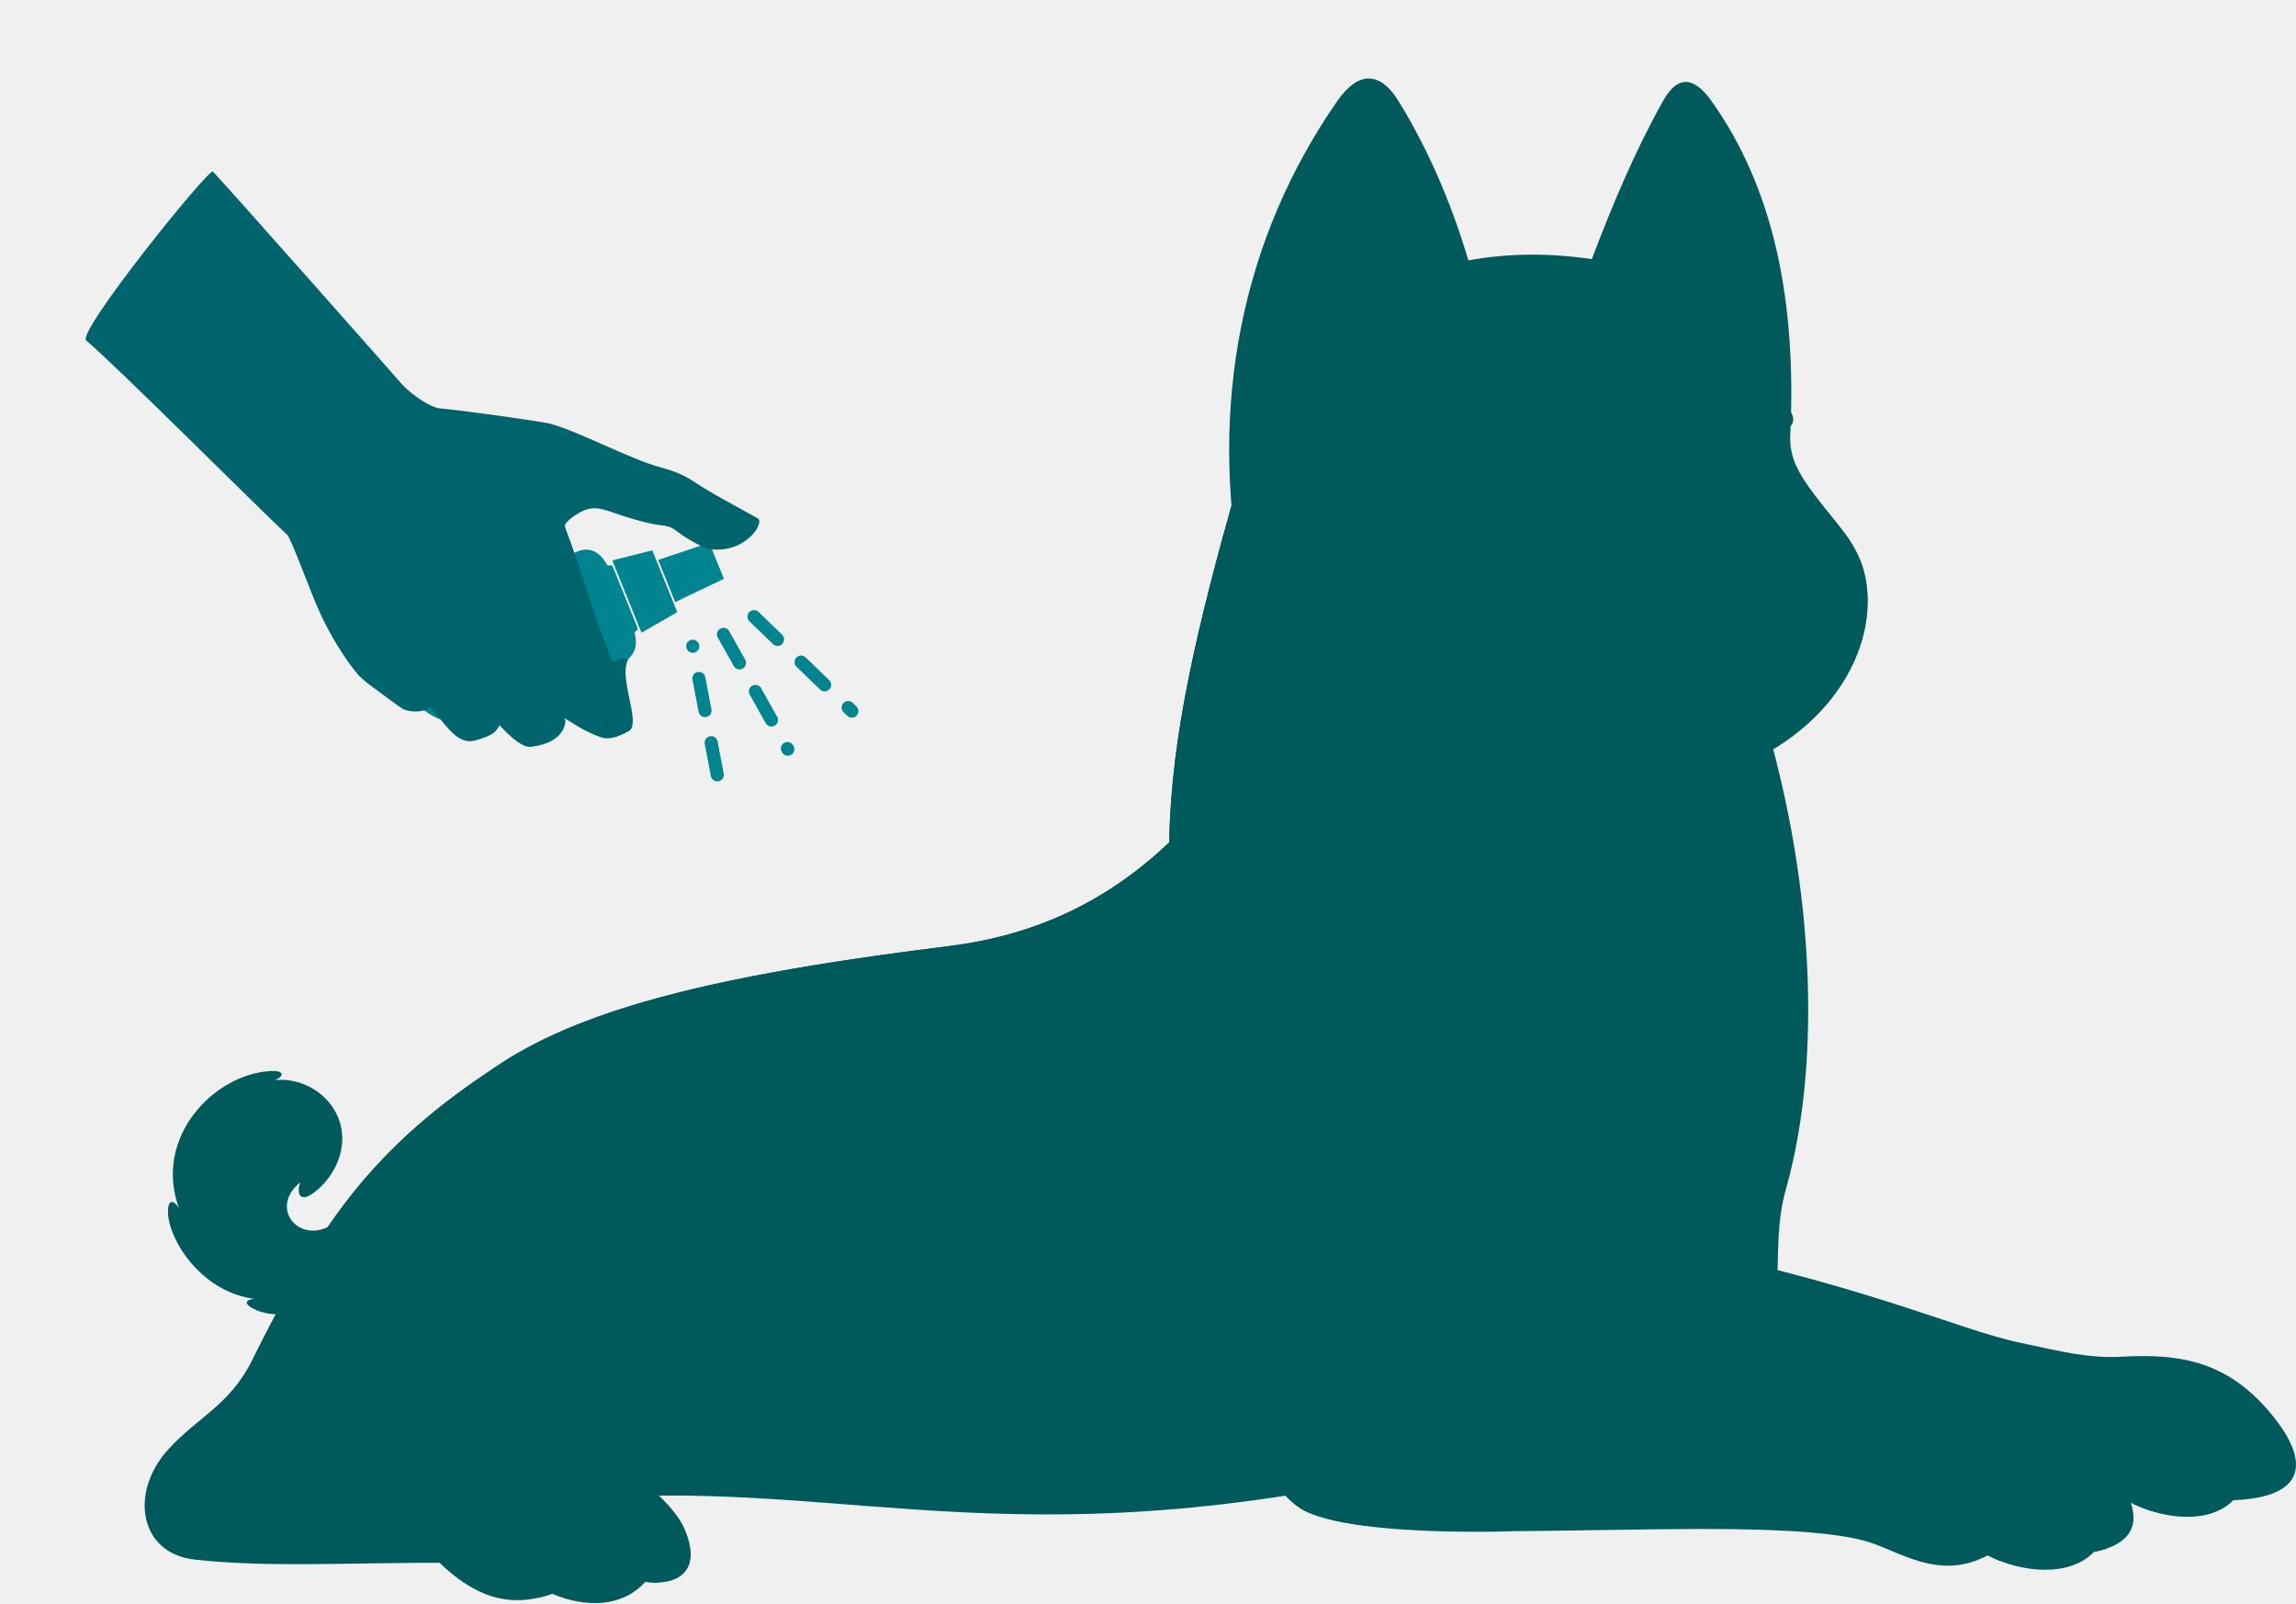
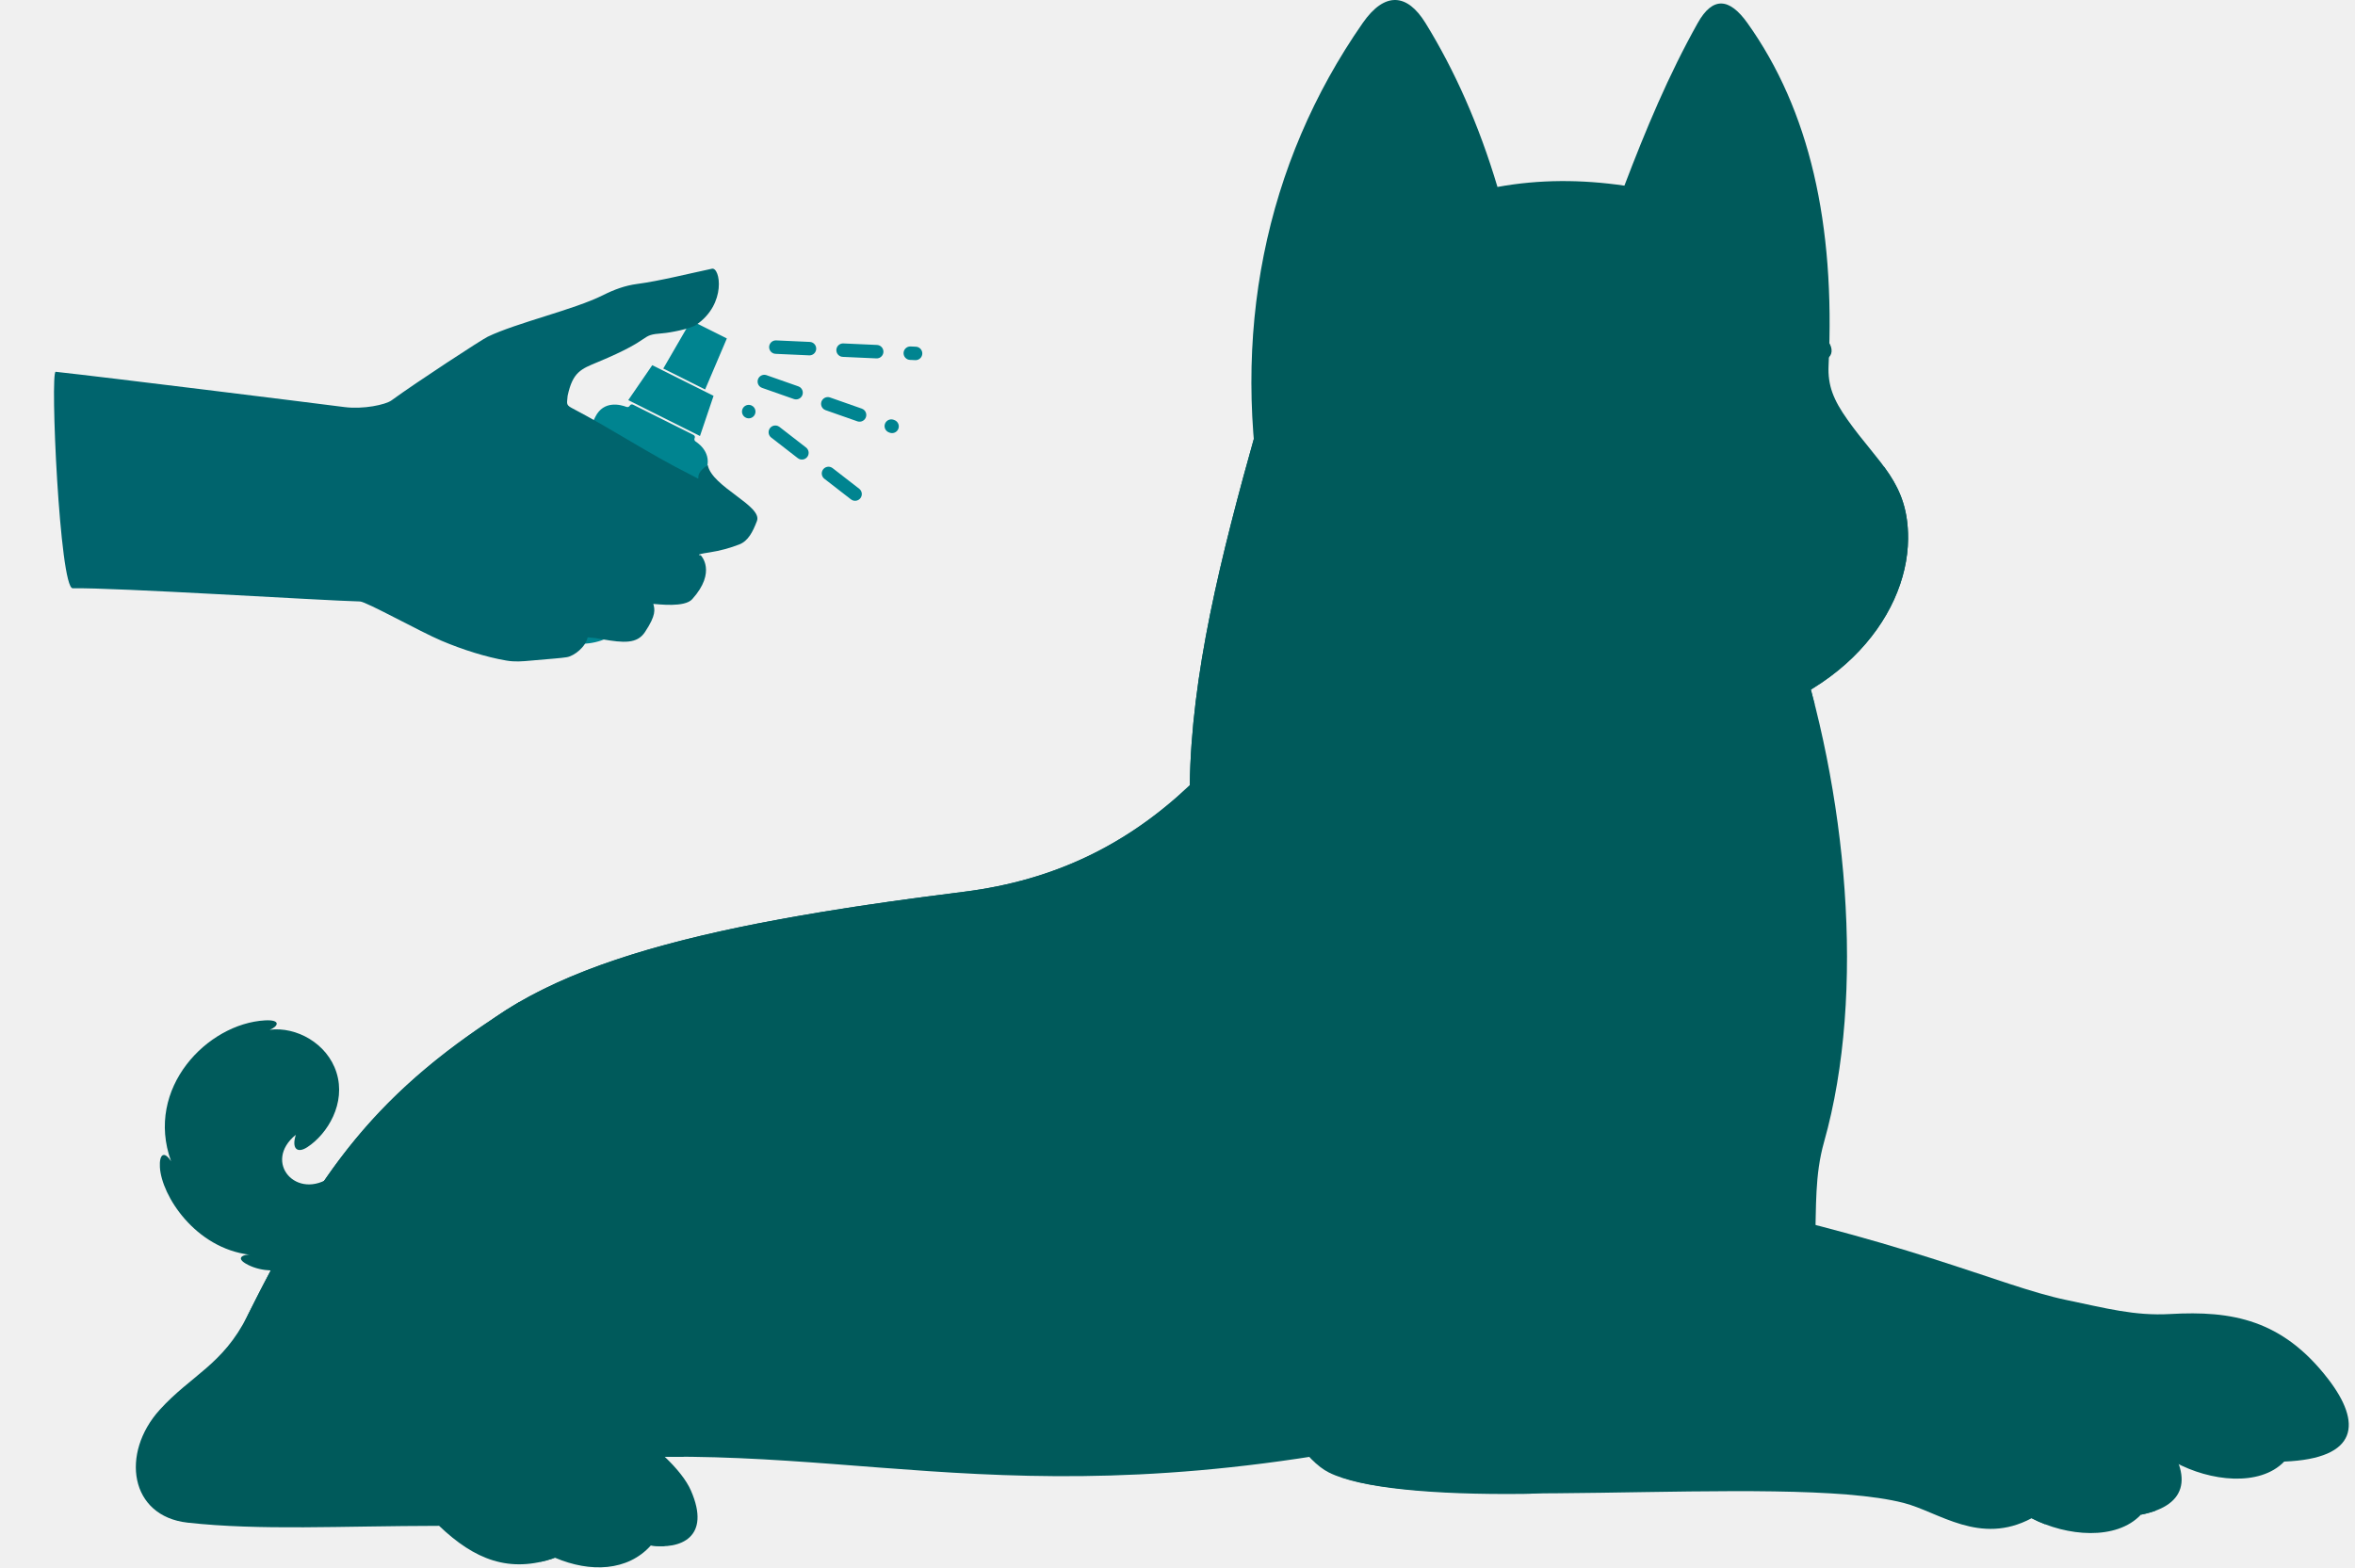
- <svg xmlns="http://www.w3.org/2000/svg" width="351" height="245" viewBox="0 0 351 245" fill="none">
-   <g clip-path="url(#clip0_2067_33070)">
-     <path d="M25.69 185.51C25.581 183.585 26.318 183.035 27.35 184.632C23.41 173.736 32.772 164.175 41.293 163.691C43.75 163.55 43.281 164.601 42.008 165.085C45.963 164.593 50.55 167.093 51.929 171.425C53.387 176.008 50.608 180.573 47.604 182.536C46.112 183.513 45.227 182.772 45.896 180.693C40.885 184.765 46.047 190.612 51.203 186.886L52.076 196.48C48.94 200.171 42.897 202.062 38.846 200.063C36.547 198.929 38.395 198.437 39.049 198.532C30.91 197.553 25.928 189.722 25.69 185.51Z" fill="#005A5B" />
-     <path d="M250.162 189.246C285.122 196.111 298.902 203.155 309.04 205.259C314.934 206.483 319.163 207.645 324.469 207.343C333.616 206.821 341.124 208.157 347.937 217.008C352.943 223.51 352.503 228.839 341.405 229.279C337.769 233.047 330.389 232.228 325.159 229.371C317.472 233.282 315.107 228.071 309.883 226.586C292.032 221.513 236.036 226.735 224.549 219.629C217.511 215.273 214.901 204.676 211.852 197.606L250.162 189.251V189.246Z" fill="#005A5B" />
-     <path d="M268.415 105.725C276.398 129.458 279.309 159.467 273.012 181.788C270.223 191.673 274.079 200.78 267.583 211.019L200.074 228.01C143.05 237.614 120.144 223.244 72.778 230.897L67.186 170.873C79.403 155.72 105.256 149.556 145.134 144.575C158.919 142.855 169.66 137.347 178.751 128.741C178.975 112.37 183.24 95.082 188.746 75.531L268.42 105.72L268.415 105.725Z" fill="#005A5B" />
-     <path d="M220.785 114.442L269.274 108.488C270.112 111.171 270.903 113.899 271.613 116.695C260.306 124.286 241.832 124.952 220.78 121.64V114.442H220.785Z" fill="#005A5B" />
-     <path d="M239.186 202.412C236.229 201.756 236.091 199.627 239.86 200.128C252.031 201.746 261.852 204.198 269.656 207.004C269.1 208.652 268.349 209.809 267.578 211.017L205.988 226.631L198.674 212.722L239.181 202.407L239.186 202.412Z" fill="#005A5B" />
-     <path d="M225.129 199.689C260.089 205.618 273.868 212.298 284.006 214.126C289.9 215.191 294.129 216.24 299.436 215.795C308.583 215.027 316.091 216.163 322.904 224.83C327.909 231.199 327.271 235.775 320.11 237.173C316.474 241.038 309.094 240.419 303.864 237.7C296.177 241.816 290.074 236.769 284.854 235.427C267.004 230.83 211.007 237.552 199.521 230.753C192.483 226.586 189.873 216.056 186.824 209.073L225.134 199.695L225.129 199.689Z" fill="#005A5B" />
-     <path d="M104.84 181.95C103.441 180.66 104.33 179.359 106.255 180.757C118.901 189.936 120.704 213.403 100.208 225.382C101.607 226.483 102.399 227.256 103.594 228.561C94.197 228.489 84.202 229.047 72.776 230.895L69.692 197.794L104.84 181.95Z" fill="#005A5B" />
-     <path d="M89.097 175.91C116.87 178.06 122.616 211.873 95.731 224.636C99.235 226.929 103.269 230.523 104.608 233.579C107.667 240.572 103.035 242.384 98.653 241.749C95.22 245.594 89.623 245.794 84.428 243.582C77.61 245.942 72.447 243.853 67.186 238.831C52.533 238.852 40.587 239.548 29.821 238.36C21.174 237.403 19.826 228.03 25.663 221.579C30.316 216.445 35.066 214.888 38.682 207.645C49.264 186.435 57.544 174.205 79.096 160.967L89.097 175.91Z" fill="#005A5B" />
-     <path d="M54.085 216.551C67.88 215.092 86.961 216.321 97.973 223.472C97.252 223.877 96.507 224.266 95.731 224.635C95.838 224.706 95.95 224.788 96.057 224.86C84.775 218.292 67.375 217.739 54.264 218.374C50.857 218.537 50.796 216.904 54.09 216.556L54.085 216.551Z" fill="#005A5B" />
-     <path d="M38.683 207.644C40.297 204.403 41.859 201.378 43.427 198.521C51.507 183.773 59.638 173.657 75.455 163.28C76.584 162.492 77.769 161.739 79.015 161.017C93.397 152.683 115.349 148.296 145.135 144.579C158.92 142.859 169.66 137.351 178.751 128.745C178.976 112.374 183.241 95.086 188.747 75.535L224.258 114.831C213.088 132.324 224.202 152.668 220.79 157.383C219.002 159.855 217.235 154.818 204.38 153.036C196.683 151.971 199.911 154.915 202.776 157.239C225.218 175.433 236.097 195.542 227.072 198.608C202.378 206.999 215.657 218.758 227.792 225.736C235.08 229.923 238.635 233.973 228.354 234.085C214.922 234.234 204.109 233.24 199.441 230.911C196.091 229.242 192.087 223.585 188.624 214.181C185.723 206.548 179.722 207.158 173.925 209.257C156.289 215.645 140.416 216.951 129.307 215.558C122.494 214.703 122.234 212.41 122.586 207.68C123.623 193.668 120.063 182.232 108.878 176.647C98.949 171.696 87.34 175.781 92.611 184.372C94.409 187.305 97.095 189.516 98.643 192.629C103.781 202.965 98.04 216.162 88.638 221.563C79.138 218.574 68.387 217.939 56.104 218.313C43.718 218.691 35.286 214.468 38.698 207.634L38.683 207.644Z" fill="#005A5B" />
-     <path d="M189.862 88.923C184.678 61.847 189.903 36.322 204.448 15.425C207.722 10.726 211.052 10.992 213.785 15.425C218.131 22.48 221.737 30.594 224.479 39.793C230.705 38.652 237.003 38.672 243.346 39.599C246.497 31.321 249.909 23.145 254.24 15.425C256.477 11.432 258.959 11.678 261.63 15.425C270.854 28.357 274.69 45.271 273.689 66.306C273.546 69.332 274.424 71.461 276.493 74.385C281.089 80.896 285.578 83.743 285.507 92.118C285.405 103.882 274.633 117.796 252.835 120.54C226.144 123.904 195.087 116.24 189.862 88.923Z" fill="#005A5B" />
-     <path d="M198.28 87.238C203.832 78.1 213.995 79.999 234.001 87.085C242.831 90.213 249.312 87.888 251.177 84.96C253.689 81.013 248.5 74.532 246.105 70.109C242.142 62.788 247.07 60.27 253.327 66.817C259.466 73.237 258.623 78.715 272.403 84.494C276.269 86.117 282.393 84.049 281.877 81.32C284.042 84.259 285.544 87.259 285.503 92.122C285.401 103.886 274.63 117.8 252.831 120.544C236.13 122.648 217.724 120.432 205.001 111.79C198.234 107.081 193.05 95.839 198.275 87.243L198.28 87.238Z" fill="#005A5B" />
-     <path d="M213.397 22.751C215.47 27.66 217.002 32.682 217.917 37.858C218.443 40.853 218.039 41.999 215.148 43.837C208.509 48.061 201.788 53.687 197.314 59.543C196.869 45.773 200.644 32.237 208.34 23.007C209.627 21.461 210.644 20.795 211.461 20.759C212.171 20.729 212.707 21.097 213.402 22.746L213.397 22.751Z" fill="#005A5B" />
-     <path d="M216 43.254C215.74 43.443 215.464 43.633 215.142 43.837C210.464 46.812 205.76 50.493 201.817 54.45C202.369 45.158 204.411 36.235 210.183 28.311C210.806 27.456 211.347 26.974 211.766 27.021C212.139 27.067 212.389 27.527 212.793 28.597C214.544 33.225 215.454 38.165 215.995 43.254H216Z" fill="#005A5B" />
-     <path d="M255.349 23.761C252.887 28.486 250.951 33.364 249.628 38.453C248.862 41.397 249.021 42.789 251.906 44.637C260.563 50.181 268.699 58.572 268.699 58.572C269.532 45.942 266.769 33.492 260.374 24.426C259.215 22.783 258.26 22.035 257.448 21.933C256.743 21.846 256.176 22.168 255.354 23.755L255.349 23.761Z" fill="#005A5B" />
-     <path d="M257.413 30.122C257.908 29.042 258.199 28.576 258.572 28.561C258.991 28.541 259.491 29.093 260.043 30.035C264.808 38.211 266.218 47.032 266.187 56.113C263.291 53.369 258.235 48.849 252.857 45.265C253.832 40.136 255.344 34.673 257.423 30.128L257.413 30.122Z" fill="#005A5B" />
-     <path d="M221.412 90.787C222.346 91.1 223.219 91.509 224.052 91.954C232.019 96.244 237.995 105.976 250.682 106.237C256.198 106.35 263.225 103.207 263.838 96.941C263.966 95.64 265.922 95.62 265.886 96.941C265.672 104.435 257.474 108.587 250.564 108.49C237.071 108.3 231.018 98.098 223.424 93.91C222.622 93.465 221.452 93.756 220.656 93.229C218.133 91.565 219.45 90.132 221.412 90.787Z" fill="#005A5B" />
-     <path d="M264.584 96.198C264.839 94.903 266.79 95.364 266.576 96.664C266.116 99.454 267.102 101.195 268.726 102.081C271.428 103.55 275.146 102.767 277.199 100.253C277.526 99.854 277.414 99.05 277.766 98.645C279.686 96.47 281.045 97.263 279.957 99.649C279.794 100.007 279.589 100.35 279.37 100.683C276.887 104.456 271.218 106.555 267.291 103.867C264.916 102.244 263.92 99.557 264.579 96.193L264.584 96.198Z" fill="#005A5B" />
-     <path d="M274.783 85.539C275.886 90.709 270.753 97.533 265.37 97.677C260.109 97.815 253.894 90.709 254.89 86.624C255.395 84.566 257.954 82.743 265.043 82.303C270.676 81.955 274.333 83.419 274.783 85.534V85.539Z" fill="#005A5B" />
-     <path d="M229.337 69.726C234.439 69.516 234.255 78.475 229.97 78.654C225.695 78.834 224.51 69.926 229.337 69.726Z" fill="#005A5B" />
-     <path d="M229.386 61.78C227.824 61.581 226.113 62.241 225.132 62.947C222.461 64.852 223.355 67.519 226.368 66.644C227.793 66.229 228.625 65.799 229.979 65.41C232.216 64.765 231.981 62.113 229.386 61.78Z" fill="#005A5B" />
-     <path d="M269.394 68.785C264.292 68.575 264.475 77.534 268.755 77.713C273.03 77.892 274.215 68.984 269.394 68.785Z" fill="#005A5B" />
-     <path d="M268.299 60.536C269.862 60.337 271.573 60.997 272.553 61.703C275.224 63.608 274.331 66.275 271.317 65.4C269.892 64.985 269.06 64.555 267.706 64.166C265.469 63.521 265.704 60.869 268.299 60.536Z" fill="#005A5B" />
-     <path d="M99.074 238.376C98.798 233.554 100.55 234.306 100.979 238.161C101.051 238.781 101.148 240.634 100.673 241.847C100.009 241.878 99.329 241.847 98.65 241.745C99.207 240.767 99.11 239.001 99.074 238.371V238.376Z" fill="#005A5B" />
-     <path d="M83.131 240.261C83.248 241.075 83.641 242.616 84.203 243.645C83.524 243.87 82.865 244.049 82.216 244.187C81.711 243.199 81.292 241.274 81.221 240.43C80.878 236.565 82.451 235.479 83.131 240.261Z" fill="#005A5B" />
-     <path d="M320.355 233.984C320.206 229.157 321.943 229.955 322.265 233.825C322.341 234.767 322.336 235.684 322.265 236.58C321.626 236.815 320.922 237.015 320.125 237.173C320.298 236.139 320.385 235.074 320.35 233.984H320.355Z" fill="#005A5B" />
-     <path d="M305.029 234.016C305.82 229.255 307.363 230.371 306.934 234.231C306.76 235.782 306.372 237.23 305.841 238.587C305.182 238.336 304.544 238.05 303.931 237.732C304.426 236.565 304.809 235.326 305.024 234.016H305.029Z" fill="#005A5B" />
-     <path d="M167.089 147.497C165.792 149.627 167.263 151.286 169.592 150.769C174.423 149.699 179.173 146.494 176.905 143.392C175.547 141.533 169.694 143.218 167.089 147.497Z" fill="#005A5B" />
-     <path d="M149.643 154.444C150.593 156.927 159.618 154.736 157.488 150.805C156.002 148.061 148.586 151.675 149.643 154.444Z" fill="#005A5B" />
-     <path d="M161.815 156.998C162.622 158.483 168.117 156.328 166.442 154.034C165.272 152.437 160.911 155.345 161.815 156.998Z" fill="#005A5B" />
-     <path d="M62.219 186.398C64.278 187.97 70.641 181.509 66.857 179.344C64.222 177.834 59.921 184.642 62.219 186.398Z" fill="#005A5B" />
-     <path d="M74.064 178.326C75.535 179.539 79.381 175.393 77.113 173.882C75.264 172.643 72.425 176.974 74.064 178.326Z" fill="#005A5B" />
+ <svg xmlns="http://www.w3.org/2000/svg" width="350" height="233" viewBox="0 0 350 233" fill="none">
+   <g clip-path="url(#clip0_2086_32412)">
+     <path d="M23.764 173.51C23.656 171.585 24.392 171.035 25.424 172.632C21.484 161.736 30.846 152.175 39.367 151.691C41.824 151.55 41.356 152.601 40.083 153.085C44.037 152.593 48.624 155.093 50.003 159.425C51.461 164.008 48.682 168.573 45.678 170.536C44.186 171.513 43.301 170.772 43.97 168.693C38.959 172.765 44.121 178.612 49.277 174.886L50.15 184.48C47.014 188.171 40.971 190.062 36.92 188.063C34.621 186.929 36.47 186.437 37.123 186.532C28.984 185.553 24.003 177.722 23.764 173.51Z" fill="#005A5B" />
+     <path d="M248.237 177.246C283.196 184.111 296.976 191.155 307.114 193.259C313.008 194.483 317.237 195.645 322.543 195.343C331.691 194.821 339.198 196.157 346.012 205.008C351.017 211.51 350.578 216.839 339.479 217.279C335.843 221.047 328.463 220.228 323.233 217.371C315.546 221.282 313.182 216.071 307.957 214.586C290.107 209.513 234.11 214.735 222.623 207.629C215.585 203.273 212.976 192.676 209.927 185.606L248.237 177.251V177.246Z" fill="#005A5B" />
+     <path d="M266.489 93.725C274.472 117.458 277.383 147.467 271.086 169.788C268.297 179.673 272.153 188.78 265.657 199.019L198.148 216.01C141.125 225.614 118.218 211.244 70.853 218.897L65.26 158.873C77.477 143.72 103.33 137.556 143.208 132.575C156.993 130.855 167.734 125.347 176.825 116.741C177.05 100.37 181.314 83.082 186.82 63.531L266.495 93.72L266.489 93.725Z" fill="#005A5B" />
+     <path d="M218.859 102.442L267.348 96.488C268.186 99.171 268.978 101.899 269.688 104.695C258.38 112.286 239.907 112.952 218.854 109.64V102.442H218.859Z" fill="#005A5B" />
+     <path d="M237.26 190.412C234.303 189.756 234.165 187.627 237.934 188.128C250.105 189.746 259.926 192.198 267.73 195.004C267.174 196.652 266.423 197.809 265.652 199.017L204.062 214.631L196.749 200.722L237.255 190.407L237.26 190.412Z" fill="#005A5B" />
+     <path d="M223.203 187.689C258.163 193.618 271.942 200.298 282.081 202.126C287.974 203.191 292.203 204.24 297.51 203.795C306.657 203.027 314.165 204.163 320.978 212.83C325.983 219.199 325.345 223.775 318.184 225.173C314.548 229.038 307.168 228.419 301.938 225.7C294.251 229.816 288.148 224.769 282.928 223.427C265.078 218.83 209.081 225.552 197.595 218.753C190.557 214.586 187.947 204.056 184.898 197.073L223.208 187.695L223.203 187.689Z" fill="#005A5B" />
+     <path d="M102.915 169.95C101.515 168.66 102.404 167.359 104.329 168.757C116.975 177.936 118.778 201.403 98.282 213.382C99.682 214.483 100.473 215.256 101.668 216.561C92.271 216.489 82.276 217.047 70.851 218.895L67.766 185.794L102.915 169.95Z" fill="#005A5B" />
+     <path d="M87.171 163.91C114.945 166.06 120.69 199.873 93.805 212.636C97.309 214.929 101.344 218.523 102.682 221.579C105.741 228.572 101.109 230.384 96.727 229.749C93.294 233.594 87.697 233.794 82.503 231.582C75.684 233.942 70.521 231.853 65.26 226.831C50.607 226.852 38.661 227.548 27.895 226.36C19.248 225.403 17.9 216.03 23.738 209.579C28.39 204.445 33.14 202.888 36.756 195.645C47.339 174.435 55.618 162.205 77.171 148.967L87.171 163.91Z" fill="#005A5B" />
+     <path d="M52.16 204.551C65.954 203.092 85.035 204.321 96.047 211.472C95.327 211.877 94.581 212.266 93.805 212.635C93.912 212.706 94.024 212.788 94.132 212.86C82.85 206.292 65.449 205.739 52.338 206.374C48.932 206.537 48.87 204.904 52.165 204.556L52.16 204.551Z" fill="#005A5B" />
+     <path d="M36.757 195.644C38.371 192.403 39.934 189.378 41.502 186.521C49.581 171.773 57.712 161.657 73.53 151.28C74.658 150.492 75.843 149.739 77.09 149.017C91.472 140.683 113.423 136.296 143.209 132.579C156.994 130.859 167.735 125.351 176.826 116.745C177.05 100.374 181.315 83.086 186.821 63.535L222.332 102.831C211.162 120.324 222.276 140.668 218.864 145.383C217.077 147.855 215.309 142.818 202.454 141.036C194.758 139.971 197.985 142.915 200.851 145.239C223.292 163.433 234.171 183.542 225.146 186.608C200.452 194.999 213.731 206.758 225.866 213.736C233.155 217.923 236.709 221.973 226.428 222.085C212.996 222.234 202.184 221.24 197.516 218.911C194.165 217.242 190.161 211.585 186.698 202.181C183.797 194.548 177.796 195.158 171.999 197.257C154.364 203.645 138.49 204.951 127.381 203.558C120.568 202.703 120.308 200.41 120.66 195.68C121.697 181.668 118.137 170.232 106.952 164.647C97.023 159.696 85.414 163.781 90.685 172.372C92.483 175.305 95.169 177.516 96.717 180.629C101.855 190.965 96.114 204.162 86.712 209.563C77.212 206.574 66.461 205.939 54.178 206.313C41.793 206.691 33.36 202.468 36.772 195.634L36.757 195.644Z" fill="#005A5B" />
+     <path d="M187.936 76.923C182.752 49.847 187.977 24.323 202.523 3.426C205.796 -1.274 209.126 -1.008 211.859 3.426C216.205 10.48 219.811 18.594 222.554 27.793C228.779 26.652 235.077 26.672 241.42 27.599C244.571 19.321 247.983 11.146 252.314 3.426C254.551 -0.568 257.033 -0.322 259.704 3.426C268.928 16.357 272.764 33.271 271.763 54.306C271.62 57.332 272.498 59.461 274.567 62.385C279.163 68.896 283.653 71.743 283.581 80.118C283.479 91.882 272.708 105.796 250.91 108.54C224.219 111.904 193.161 104.24 187.936 76.923Z" fill="#005A5B" />
+     <path d="M196.354 75.238C201.906 66.1 212.069 67.999 232.075 75.085C240.905 78.213 247.387 75.888 249.251 72.96C251.764 69.013 246.575 62.532 244.179 58.109C240.216 50.788 245.145 48.27 251.401 54.817C257.54 61.237 256.697 66.715 270.477 72.494C274.343 74.117 280.467 72.049 279.951 69.32C282.117 72.259 283.618 75.259 283.577 80.122C283.475 91.886 272.704 105.8 250.906 108.544C234.205 110.648 215.798 108.432 203.075 99.79C196.308 95.081 191.124 83.839 196.349 75.243L196.354 75.238Z" fill="#005A5B" />
+     <path d="M211.471 10.751C213.544 15.66 215.077 20.682 215.991 25.858C216.517 28.853 216.113 30 213.223 31.837C206.583 36.061 199.862 41.687 195.388 47.543C194.943 33.773 198.718 20.237 206.415 11.007C207.702 9.461 208.718 8.795 209.535 8.76C210.245 8.729 210.781 9.097 211.476 10.746L211.471 10.751Z" fill="#005A5B" />
+     <path d="M214.074 31.254C213.814 31.443 213.538 31.633 213.216 31.837C208.538 34.812 203.834 38.493 199.891 42.45C200.443 33.158 202.486 24.235 208.257 16.311C208.88 15.456 209.421 14.975 209.84 15.021C210.213 15.067 210.463 15.527 210.867 16.597C212.619 21.225 213.528 26.165 214.069 31.254H214.074Z" fill="#005A5B" />
+     <path d="M253.423 11.761C250.961 16.486 249.025 21.364 247.703 26.453C246.937 29.396 247.095 30.789 249.981 32.637C258.637 38.181 266.773 46.572 266.773 46.572C267.606 33.942 264.843 21.492 258.448 12.426C257.289 10.783 256.334 10.035 255.522 9.933C254.817 9.846 254.25 10.168 253.428 11.755L253.423 11.761Z" fill="#005A5B" />
+     <path d="M255.487 18.122C255.982 17.042 256.273 16.576 256.646 16.561C257.065 16.541 257.566 17.093 258.117 18.035C262.882 26.211 264.292 35.032 264.261 44.113C261.365 41.369 256.309 36.849 250.931 33.265C251.907 28.136 253.418 22.674 255.497 18.128L255.487 18.122Z" fill="#005A5B" />
+     <path d="M219.486 78.787C220.42 79.1 221.294 79.509 222.126 79.954C230.094 84.244 236.069 93.976 248.756 94.237C254.272 94.35 261.3 91.207 261.912 84.941C262.04 83.64 263.996 83.62 263.96 84.941C263.746 92.435 255.549 96.587 248.638 96.49C235.145 96.3 229.093 86.098 221.498 81.91C220.696 81.465 219.527 81.756 218.73 81.229C216.207 79.565 217.524 78.132 219.486 78.787Z" fill="#005A5B" />
+     <path d="M262.658 84.198C262.913 82.903 264.864 83.364 264.65 84.664C264.19 87.454 265.176 89.195 266.8 90.081C269.502 91.55 273.22 90.767 275.273 88.253C275.6 87.854 275.488 87.05 275.84 86.645C277.761 84.47 279.119 85.263 278.031 87.649C277.868 88.007 277.663 88.35 277.444 88.683C274.962 92.456 269.293 94.555 265.365 91.867C262.99 90.244 261.994 87.557 262.653 84.193L262.658 84.198Z" fill="#005A5B" />
+     <path d="M272.857 73.539C273.96 78.709 268.827 85.533 263.444 85.677C258.184 85.815 251.968 78.709 252.964 74.624C253.47 72.566 256.028 70.743 263.117 70.303C268.751 69.955 272.408 71.419 272.857 73.534V73.539Z" fill="#005A5B" />
+     <path d="M227.411 57.726C232.513 57.516 232.329 66.475 228.044 66.654C223.77 66.834 222.585 57.926 227.411 57.726Z" fill="#005A5B" />
+     <path d="M227.461 49.78C225.898 49.581 224.187 50.241 223.206 50.947C220.535 52.852 221.429 55.519 224.442 54.644C225.867 54.229 226.7 53.799 228.053 53.41C230.29 52.765 230.055 50.113 227.461 49.78Z" fill="#005A5B" />
+     <path d="M267.468 56.785C262.366 56.575 262.55 65.534 266.83 65.713C271.104 65.892 272.289 56.984 267.468 56.785Z" fill="#005A5B" />
+     <path d="M266.373 48.536C267.936 48.337 269.647 48.997 270.627 49.703C273.299 51.608 272.405 54.275 269.392 53.4C267.967 52.985 267.134 52.555 265.781 52.166C263.544 51.521 263.779 48.869 266.373 48.536Z" fill="#005A5B" />
+     <path d="M97.148 226.376C96.873 221.554 98.624 222.306 99.053 226.161C99.125 226.781 99.222 228.634 98.747 229.847C98.083 229.878 97.404 229.847 96.725 229.745C97.281 228.767 97.184 227.001 97.148 226.371V226.376Z" fill="#005A5B" />
+     <path d="M81.205 228.261C81.322 229.075 81.716 230.616 82.277 231.645C81.598 231.87 80.939 232.049 80.291 232.187C79.785 231.199 79.366 229.274 79.295 228.43C78.953 224.565 80.525 223.479 81.205 228.261Z" fill="#005A5B" />
+     <path d="M318.429 221.984C318.281 217.157 320.017 217.955 320.339 221.825C320.416 222.767 320.41 223.684 320.339 224.58C319.701 224.815 318.996 225.015 318.199 225.173C318.373 224.139 318.459 223.074 318.424 221.984H318.429Z" fill="#005A5B" />
+     <path d="M303.103 222.016C303.895 217.255 305.437 218.371 305.008 222.231C304.834 223.782 304.446 225.23 303.915 226.587C303.256 226.336 302.618 226.05 302.005 225.732C302.5 224.565 302.883 223.326 303.098 222.016H303.103Z" fill="#005A5B" />
+     <path d="M165.163 135.497C163.866 137.627 165.337 139.286 167.666 138.769C172.497 137.699 177.247 134.494 174.979 131.392C173.621 129.533 167.768 131.218 165.163 135.497Z" fill="#005A5B" />
+     <path d="M147.718 142.444C148.668 144.927 157.692 142.736 155.563 138.805C154.076 136.061 146.66 139.675 147.718 142.444Z" fill="#005A5B" />
+     <path d="M159.889 144.998C160.696 146.483 166.191 144.328 164.516 142.034C163.347 140.437 158.985 143.345 159.889 144.998Z" fill="#005A5B" />
+     <path d="M60.294 174.398C62.352 175.97 68.716 169.509 64.931 167.344C62.296 165.834 57.995 172.642 60.294 174.398Z" fill="#005A5B" />
+     <path d="M72.138 166.326C73.609 167.539 77.455 163.393 75.187 161.882C73.338 160.643 70.499 164.974 72.138 166.326Z" fill="#005A5B" />
  </g>
-   <path d="M88.299 84.274C90.864 83.236 92.294 85.388 92.74 86.232C92.832 86.405 93.041 86.492 93.222 86.418V86.418C93.404 86.345 93.611 86.432 93.684 86.614L97.461 95.951C97.535 96.132 97.447 96.339 97.265 96.412V96.412C97.084 96.486 96.993 96.693 97.045 96.882C97.29 97.779 97.666 100.23 94.9 101.349C92.768 102.212 81.844 106.631 73.918 109.837C69.232 111.733 63.898 109.47 62.002 104.784V104.784C60.106 100.099 62.367 94.764 67.053 92.868C75.122 89.604 86.318 85.075 88.299 84.274Z" fill="#008490" />
-   <path d="M103.534 93.554L99.715 84.111L93.602 85.649L98.072 96.699L103.534 93.554Z" fill="#008490" />
-   <path d="M110.662 88.461L108.434 82.953L100.615 85.57L103.222 92.016L110.662 88.461Z" fill="#008490" />
-   <path d="M110.602 96.947L120.435 114.503" stroke="#008490" stroke-width="2" stroke-linecap="round" stroke-dasharray="5 5" />
-   <path d="M115.27 94.244L130.225 108.678" stroke="#008490" stroke-width="2" stroke-linecap="round" stroke-dasharray="5 5" />
-   <path d="M109.652 118.416L105.903 98.766" stroke="#008490" stroke-width="2" stroke-linecap="round" stroke-dasharray="5 5" />
-   <g clip-path="url(#clip1_2067_33070)">
-     <path fill-rule="evenodd" clip-rule="evenodd" d="M96.08 100.7C94.398 103.555 98.201 110.647 96.068 111.773C94.539 112.582 93.126 113.138 91.804 112.659C90.441 112.165 88.998 111.458 87.718 110.633C85.564 109.243 86.432 110.073 86.432 110.073C86.432 110.073 86.653 113.497 81.162 114.133C79.472 114.329 76.924 111.388 76.362 110.837C75.979 111.6 75.616 112.37 72.645 113.16C70.597 113.705 69.209 112.255 67.224 109.8C66.293 108.649 66.897 109.318 65.754 108.109C64.629 108.984 62.417 108.872 61.469 108.271C60.691 107.775 59.802 107.084 57.128 105.118C56.075 104.343 55.231 103.728 54.416 102.719C52.467 100.308 50.589 97.169 49.136 94.147C47.627 91.009 44.579 82.365 43.905 81.74C39.844 77.98 17.818 55.942 13.172 52.033C11.68 50.778 31.978 25.582 32.556 26.216C37.443 31.564 57.803 54.568 61.28 58.531C63.153 60.665 66.103 62.31 67.169 62.408C71.784 62.835 83.2 64.493 84.162 64.765C88.819 66.078 96.415 70.221 101.091 71.461C102.875 71.933 104.494 72.542 106.052 73.594C108.677 75.368 113.093 77.664 115.852 79.224C116.944 79.841 114.048 84.614 108.578 83.93C107.517 83.797 104.878 82.231 104.041 81.597C101.08 79.356 102.858 81.445 93.963 78.418C91.403 77.545 90.19 77.036 87.255 79.22C86.562 79.928 86.153 79.982 86.512 80.925C89.115 87.741 90.518 93.381 93.239 100.15C94.205 102.553 92.862 100.256 96.08 100.7Z" fill="#00646D" />
+   <path d="M88.483 61.96C89.721 59.485 92.217 60.153 93.11 60.491C93.293 60.56 93.507 60.487 93.595 60.312V60.312C93.683 60.137 93.896 60.066 94.071 60.154L103.078 64.659C103.254 64.747 103.325 64.96 103.237 65.135V65.135C103.149 65.31 103.219 65.526 103.382 65.633C104.159 66.144 106.062 67.734 104.727 70.403C103.698 72.459 98.427 82.998 94.602 90.645C92.34 95.166 86.843 96.996 82.322 94.735V94.735C77.801 92.474 75.969 86.978 78.23 82.457C82.124 74.672 87.527 63.87 88.483 61.96Z" fill="#008490" />
+   <path d="M106.049 58.847L96.939 54.29L93.371 59.486L104.031 64.818L106.049 58.847Z" fill="#008490" />
+   <path d="M108.024 50.313L102.71 47.655L98.576 54.789L104.795 57.9L108.024 50.313Z" fill="#008490" />
+   <path d="M113.594 56.719L132.579 63.385" stroke="#008490" stroke-width="2" stroke-linecap="round" stroke-dasharray="5 5" />
+   <path d="M115.309 51.603L136.072 52.54" stroke="#008490" stroke-width="2" stroke-linecap="round" stroke-dasharray="5 5" />
+   <path d="M127.082 73.447L111.275 61.187" stroke="#008490" stroke-width="2" stroke-linecap="round" stroke-dasharray="5 5" />
+   <g clip-path="url(#clip1_2086_32412)">
+     <path fill-rule="evenodd" clip-rule="evenodd" d="M105.183 69.133C105.81 72.387 113.352 75.192 112.498 77.447C111.885 79.065 111.193 80.416 109.885 80.932C108.535 81.462 106.986 81.887 105.48 82.114C102.945 82.496 104.145 82.544 104.145 82.544C104.145 82.544 106.575 84.967 102.877 89.075C101.739 90.34 97.882 89.819 97.097 89.777C97.314 90.602 97.55 91.42 95.844 93.978C94.669 95.741 92.669 95.571 89.557 95.042C88.097 94.794 88.992 94.897 87.336 94.746C87.07 96.146 85.337 97.525 84.228 97.7C83.316 97.844 82.193 97.913 78.886 98.206C77.584 98.322 76.545 98.418 75.267 98.201C72.21 97.681 68.725 96.569 65.637 95.262C62.429 93.906 54.428 89.438 53.508 89.415C47.975 89.28 16.879 87.315 10.809 87.456C8.86 87.501 7.423 55.178 8.277 55.271C15.478 56.051 45.963 59.842 51.193 60.515C54.009 60.877 57.309 60.161 58.174 59.529C61.918 56.798 71.578 50.492 72.479 50.059C76.841 47.965 85.278 46.049 89.606 43.887C91.256 43.06 92.874 42.448 94.738 42.206C97.88 41.801 102.711 40.603 105.812 39.948C107.039 39.689 108.023 45.184 103.468 48.288C102.584 48.891 99.569 49.462 98.522 49.54C94.819 49.816 97.534 50.207 88.86 53.819C86.362 54.857 85.116 55.278 84.359 58.857C84.307 59.846 84.036 60.158 84.929 60.627C91.389 64.018 96.171 67.321 102.689 70.6C105.003 71.763 102.476 70.928 105.183 69.133Z" fill="#00646D" />
  </g>
  <defs>
-     <clipPath id="clip0_2067_33070">
-       <rect width="349" height="233" fill="white" transform="matrix(-1 0 0 1 351 12)" />
+     <clipPath id="clip0_2086_32412">
+       <rect width="349" height="233" fill="white" transform="matrix(-1 0 0 1 349.074 0)" />
    </clipPath>
-     <clipPath id="clip1_2067_33070">
-       <rect width="106.673" height="62.48" fill="white" transform="translate(56.5625 6.52734) rotate(50.7804)" />
+     <clipPath id="clip1_2086_32412">
+       <rect width="106.673" height="62.48" fill="white" transform="translate(13.2617 24.6289) rotate(9.38027)" />
    </clipPath>
  </defs>
</svg>
